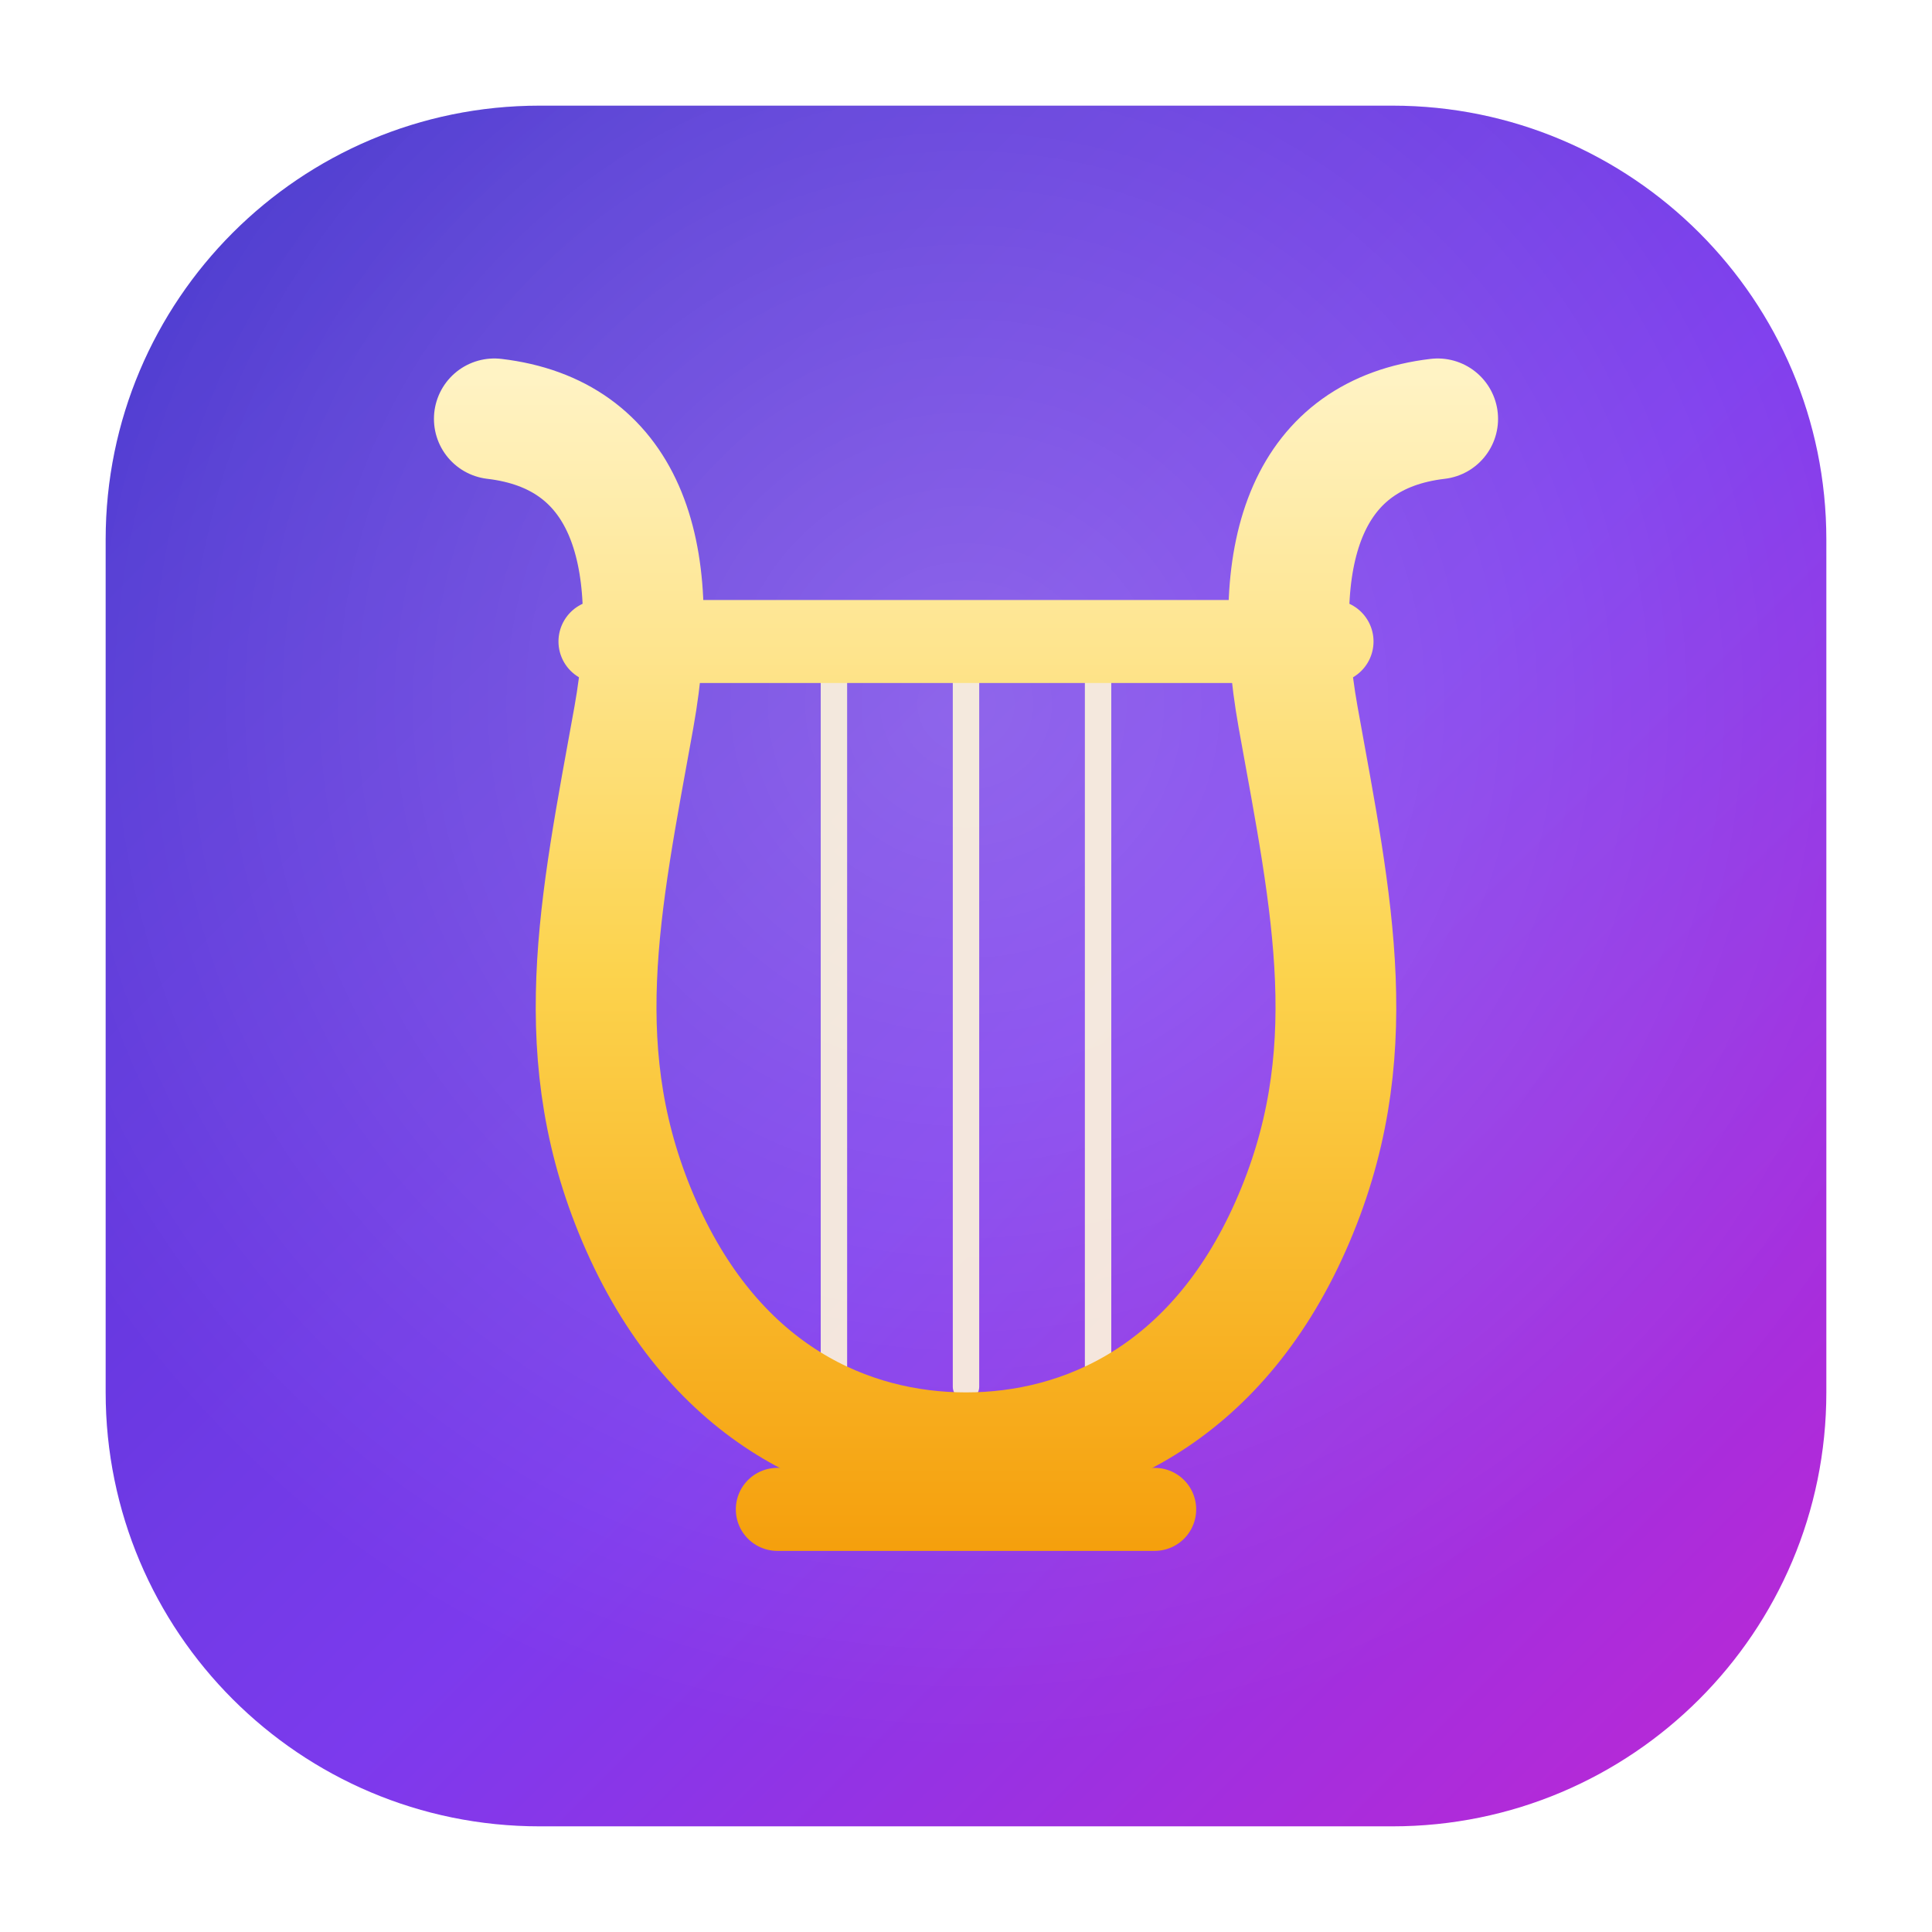
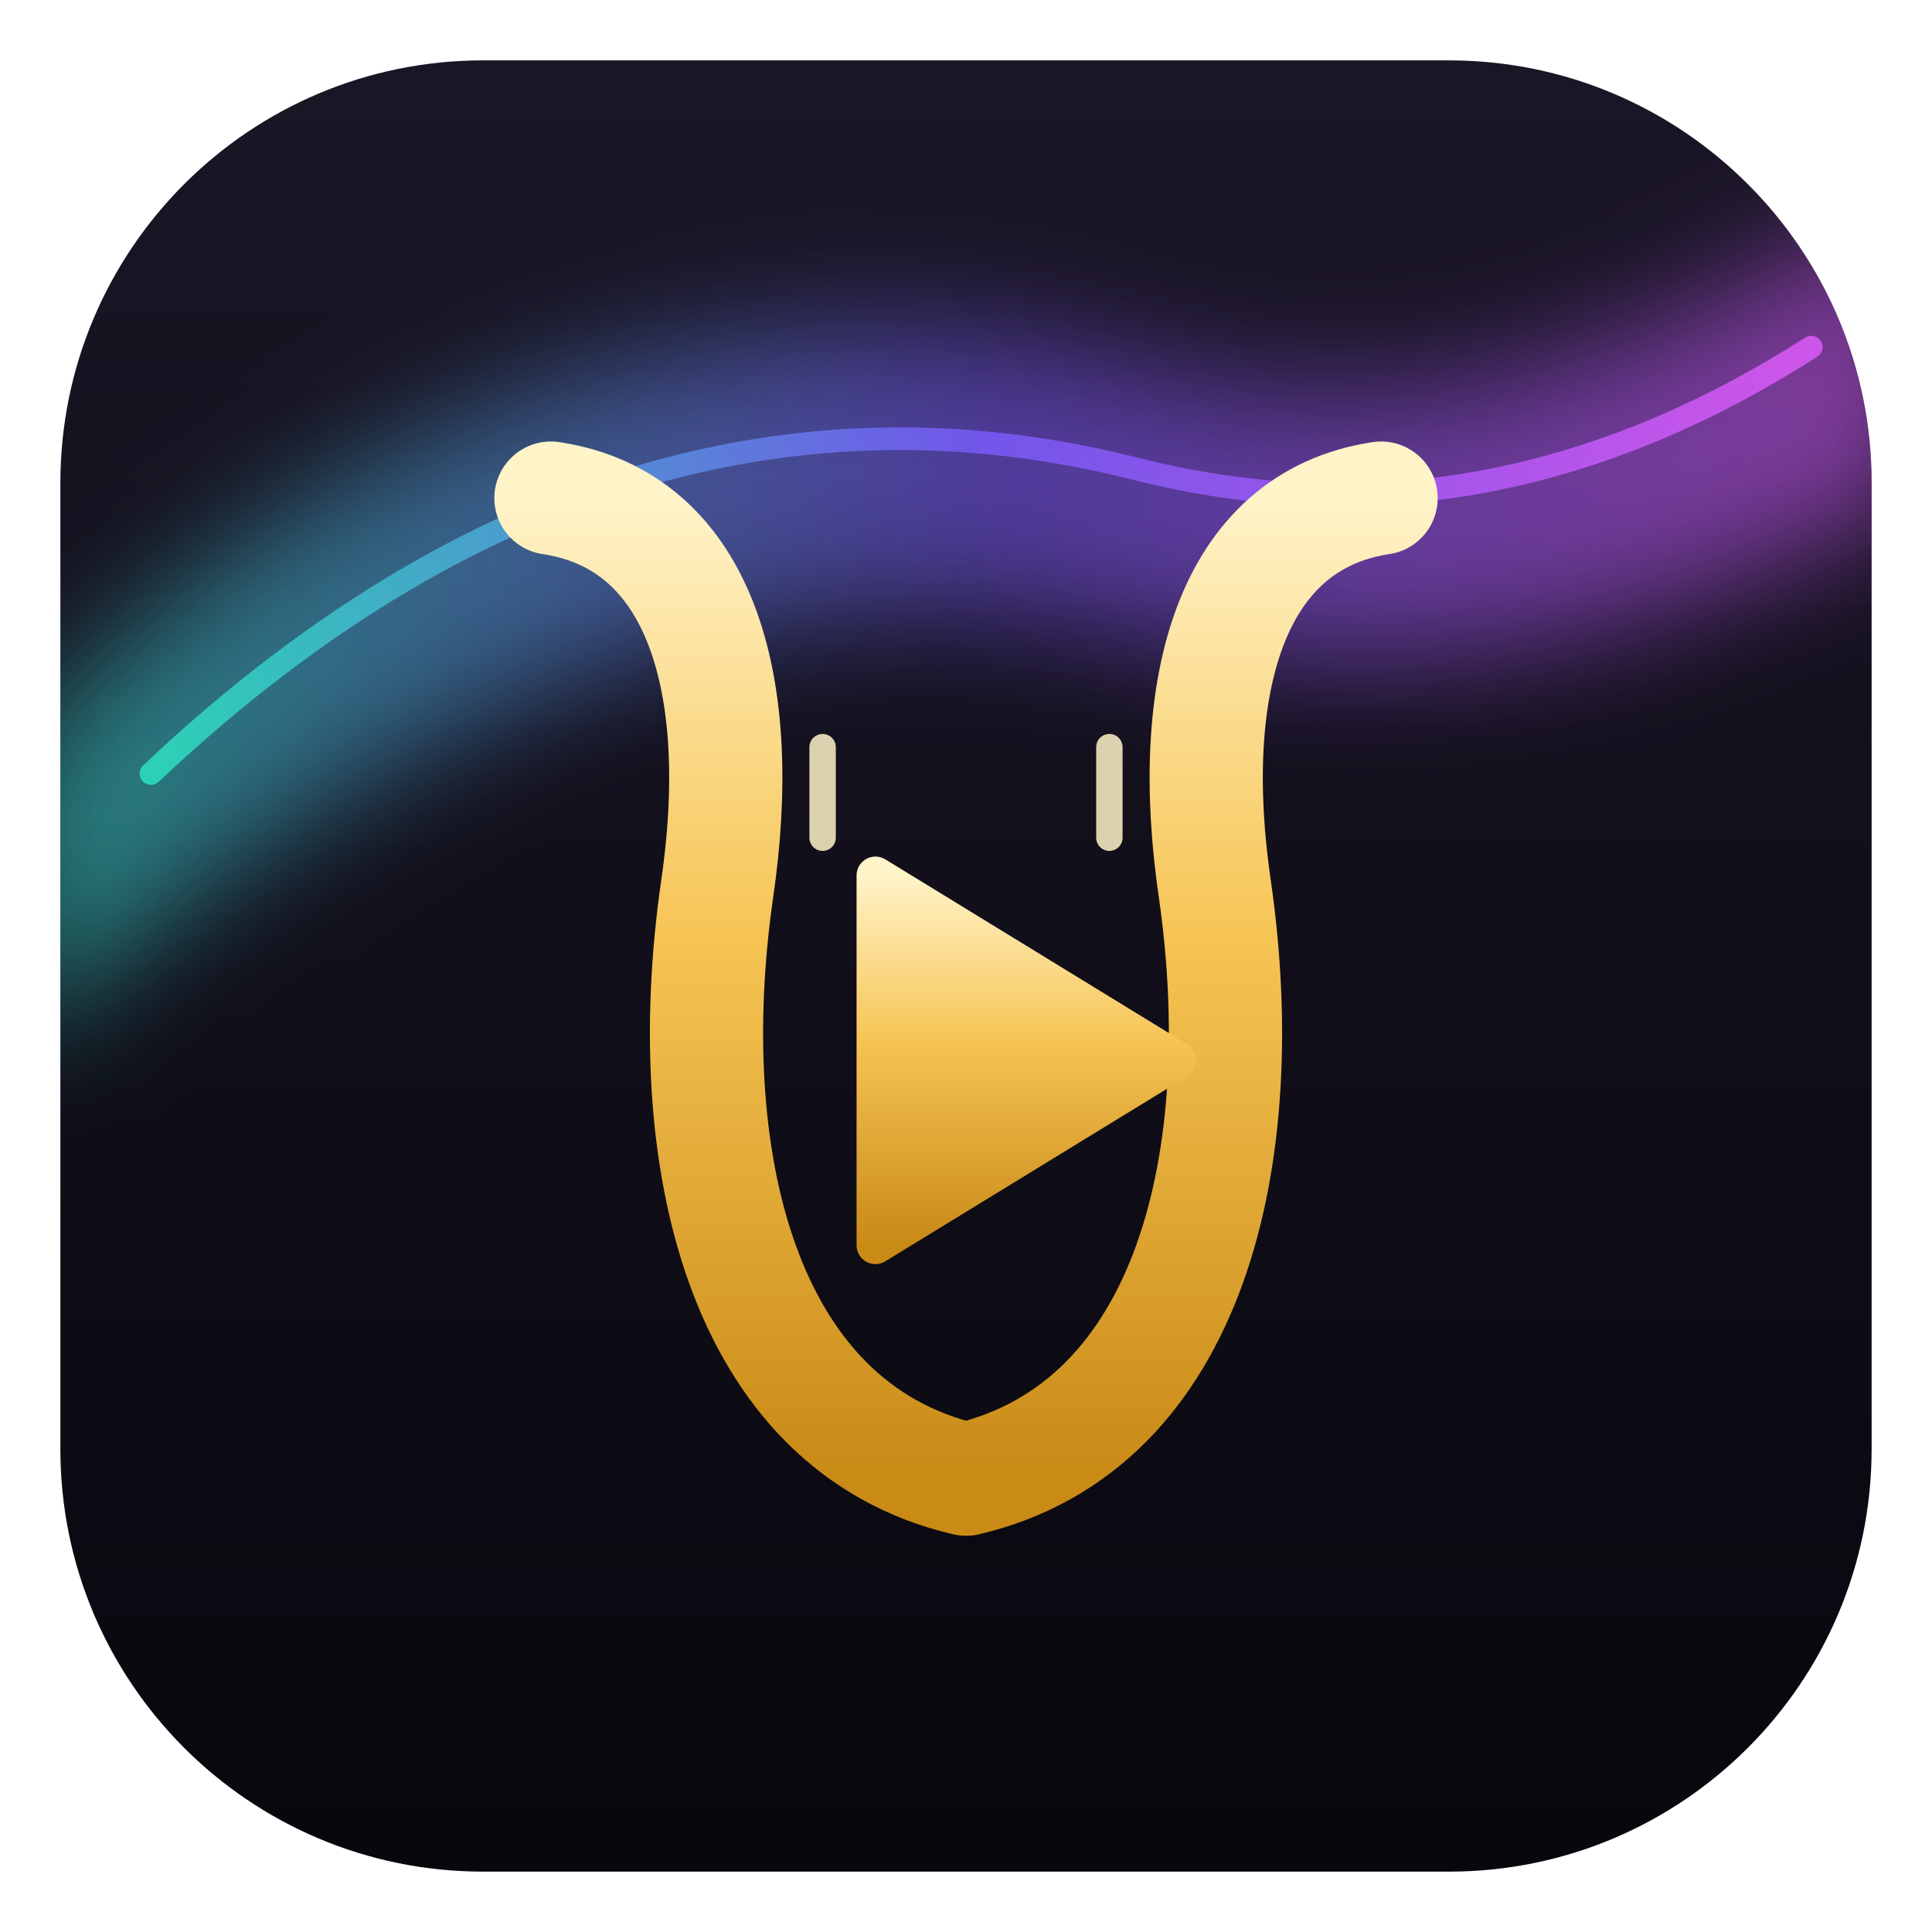
- <svg xmlns="http://www.w3.org/2000/svg" viewBox="0 0 1024 1024">
+ <svg xmlns="http://www.w3.org/2000/svg" width="512" height="512" viewBox="0 0 512 512">
  <defs>
-     <linearGradient id="bg" x1="0" y1="0" x2="1" y2="1">
-       <stop offset="0" stop-color="#4338ca" />
-       <stop offset="0.55" stop-color="#7c3aed" />
-       <stop offset="1" stop-color="#c026d3" />
+     <linearGradient id="bg" x1="0" y1="0" x2="0" y2="1">
+       <stop offset="0" stop-color="#1A1626" />
+       <stop offset="1" stop-color="#08070D" />
    </linearGradient>
-     <linearGradient id="gold" gradientUnits="userSpaceOnUse" x1="0" y1="200" x2="0" y2="830">
-       <stop offset="0" stop-color="#fff3c4" />
-       <stop offset="0.5" stop-color="#fcd34d" />
-       <stop offset="1" stop-color="#f59e0b" />
+     <linearGradient id="aurora" x1="0" y1="0" x2="1" y2="0">
+       <stop offset="0" stop-color="#2EE6C5" />
+       <stop offset="0.5" stop-color="#7C5CFF" />
+       <stop offset="1" stop-color="#E35CFF" />
    </linearGradient>
-     <radialGradient id="glow" cx="0.5" cy="0.35" r="0.6">
-       <stop offset="0" stop-color="#ffffff" stop-opacity="0.22" />
-       <stop offset="1" stop-color="#ffffff" stop-opacity="0" />
-     </radialGradient>
+     <linearGradient id="gold" x1="0" y1="0" x2="0" y2="1">
+       <stop offset="0" stop-color="#FFF3C8" />
+       <stop offset="0.45" stop-color="#F6C453" />
+       <stop offset="1" stop-color="#C98A16" />
+     </linearGradient>
+     <filter id="blur" x="-30%" y="-60%" width="160%" height="220%">
+       <feGaussianBlur stdDeviation="16" />
+     </filter>
+     <clipPath id="tile">
+       <rect x="16" y="16" width="480" height="480" rx="112" />
+     </clipPath>
  </defs>
-   <rect x="56" y="56" width="912" height="912" rx="230" fill="url(#bg)" />
-   <rect x="56" y="56" width="912" height="912" rx="230" fill="url(#glow)" />
-   <g stroke="#fff7dc" stroke-width="14" stroke-linecap="round" opacity="0.9">
-     <line x1="442" y1="352" x2="442" y2="735" />
-     <line x1="512" y1="352" x2="512" y2="735" />
-     <line x1="582" y1="352" x2="582" y2="735" />
+   <rect x="16" y="16" width="480" height="480" rx="112" fill="url(#bg)" />
+   <g clip-path="url(#tile)">
+     <path d="M -10 214 C 90 96 210 70 300 96 C 380 118 440 92 530 40 L 530 120 C 440 170 380 186 300 168 C 210 148 110 176 -10 290 Z" fill="url(#aurora)" opacity="0.55" filter="url(#blur)" />
+     <path d="M 40 205 C 130 120 220 104 300 124 C 370 142 430 124 480 92" fill="none" stroke="url(#aurora)" stroke-width="6" stroke-linecap="round" opacity="0.8" />
  </g>
-   <path d="M 262 222            C 330 230 352 290 336 380            C 318 480 300 560 340 650            C 380 740 450 770 512 770            C 574 770 644 740 684 650            C 724 560 706 480 688 380            C 672 290 694 230 762 222" fill="none" stroke="url(#gold)" stroke-width="64" stroke-linecap="round" stroke-linejoin="round" />
-   <line x1="318" y1="340" x2="706" y2="340" stroke="url(#gold)" stroke-width="44" stroke-linecap="round" />
-   <path d="M 412 800 L 612 800" stroke="url(#gold)" stroke-width="44" stroke-linecap="round" />
+   <g fill="none" stroke="url(#gold)" stroke-linecap="round" stroke-linejoin="round">
+     <path d="M 146 132 C 186 138 198 182 190 236 C 180 306 196 378 256 392 C 316 378 332 306 322 236 C 314 182 326 138 366 132" stroke-width="30" />
+     <path d="M 176 186 L 336 186" stroke-width="18" />
+   </g>
+   <g stroke="#FFF3C8" stroke-width="7" stroke-linecap="round" opacity="0.85">
+     <line x1="218" y1="198" x2="218" y2="222" />
+     <line x1="294" y1="198" x2="294" y2="222" />
+   </g>
+   <path d="M 232 232 L 232 330 L 312 281 Z" fill="url(#gold)" stroke="url(#gold)" stroke-width="10" stroke-linejoin="round" />
+   <path d="M 214 420 L 298 420" stroke="url(#gold)" stroke-width="16" stroke-linecap="round" />
</svg>
